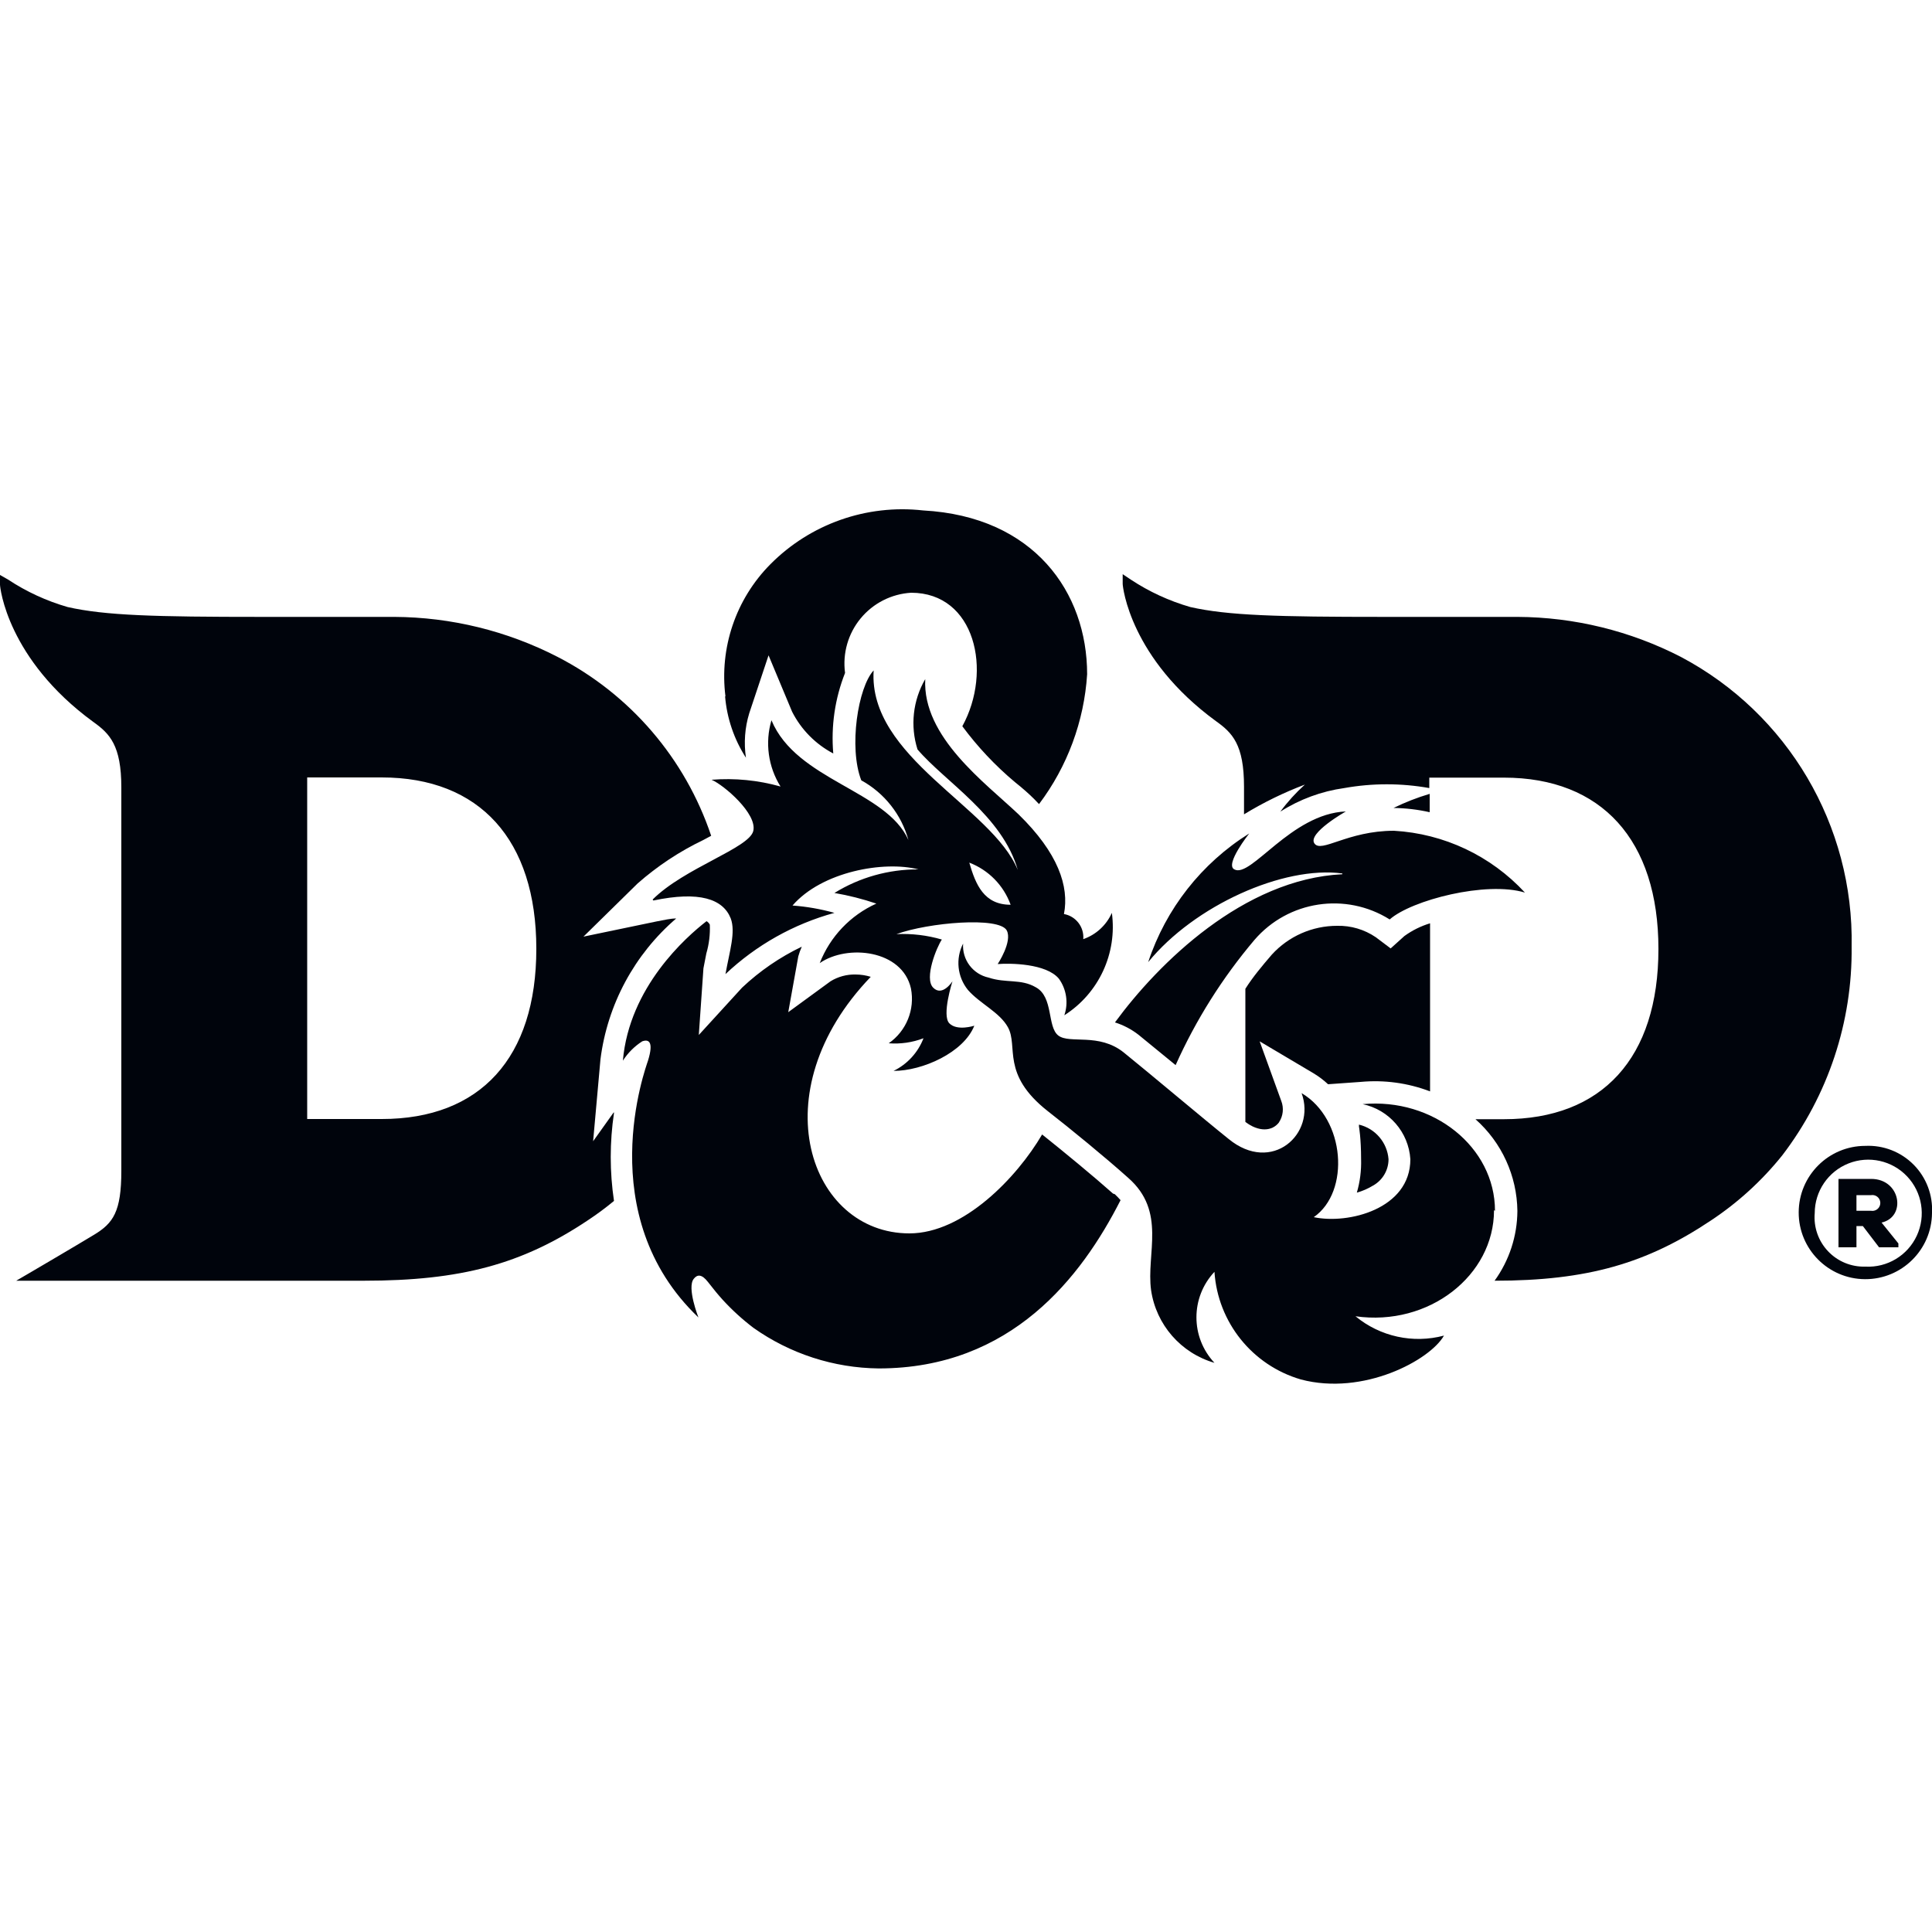
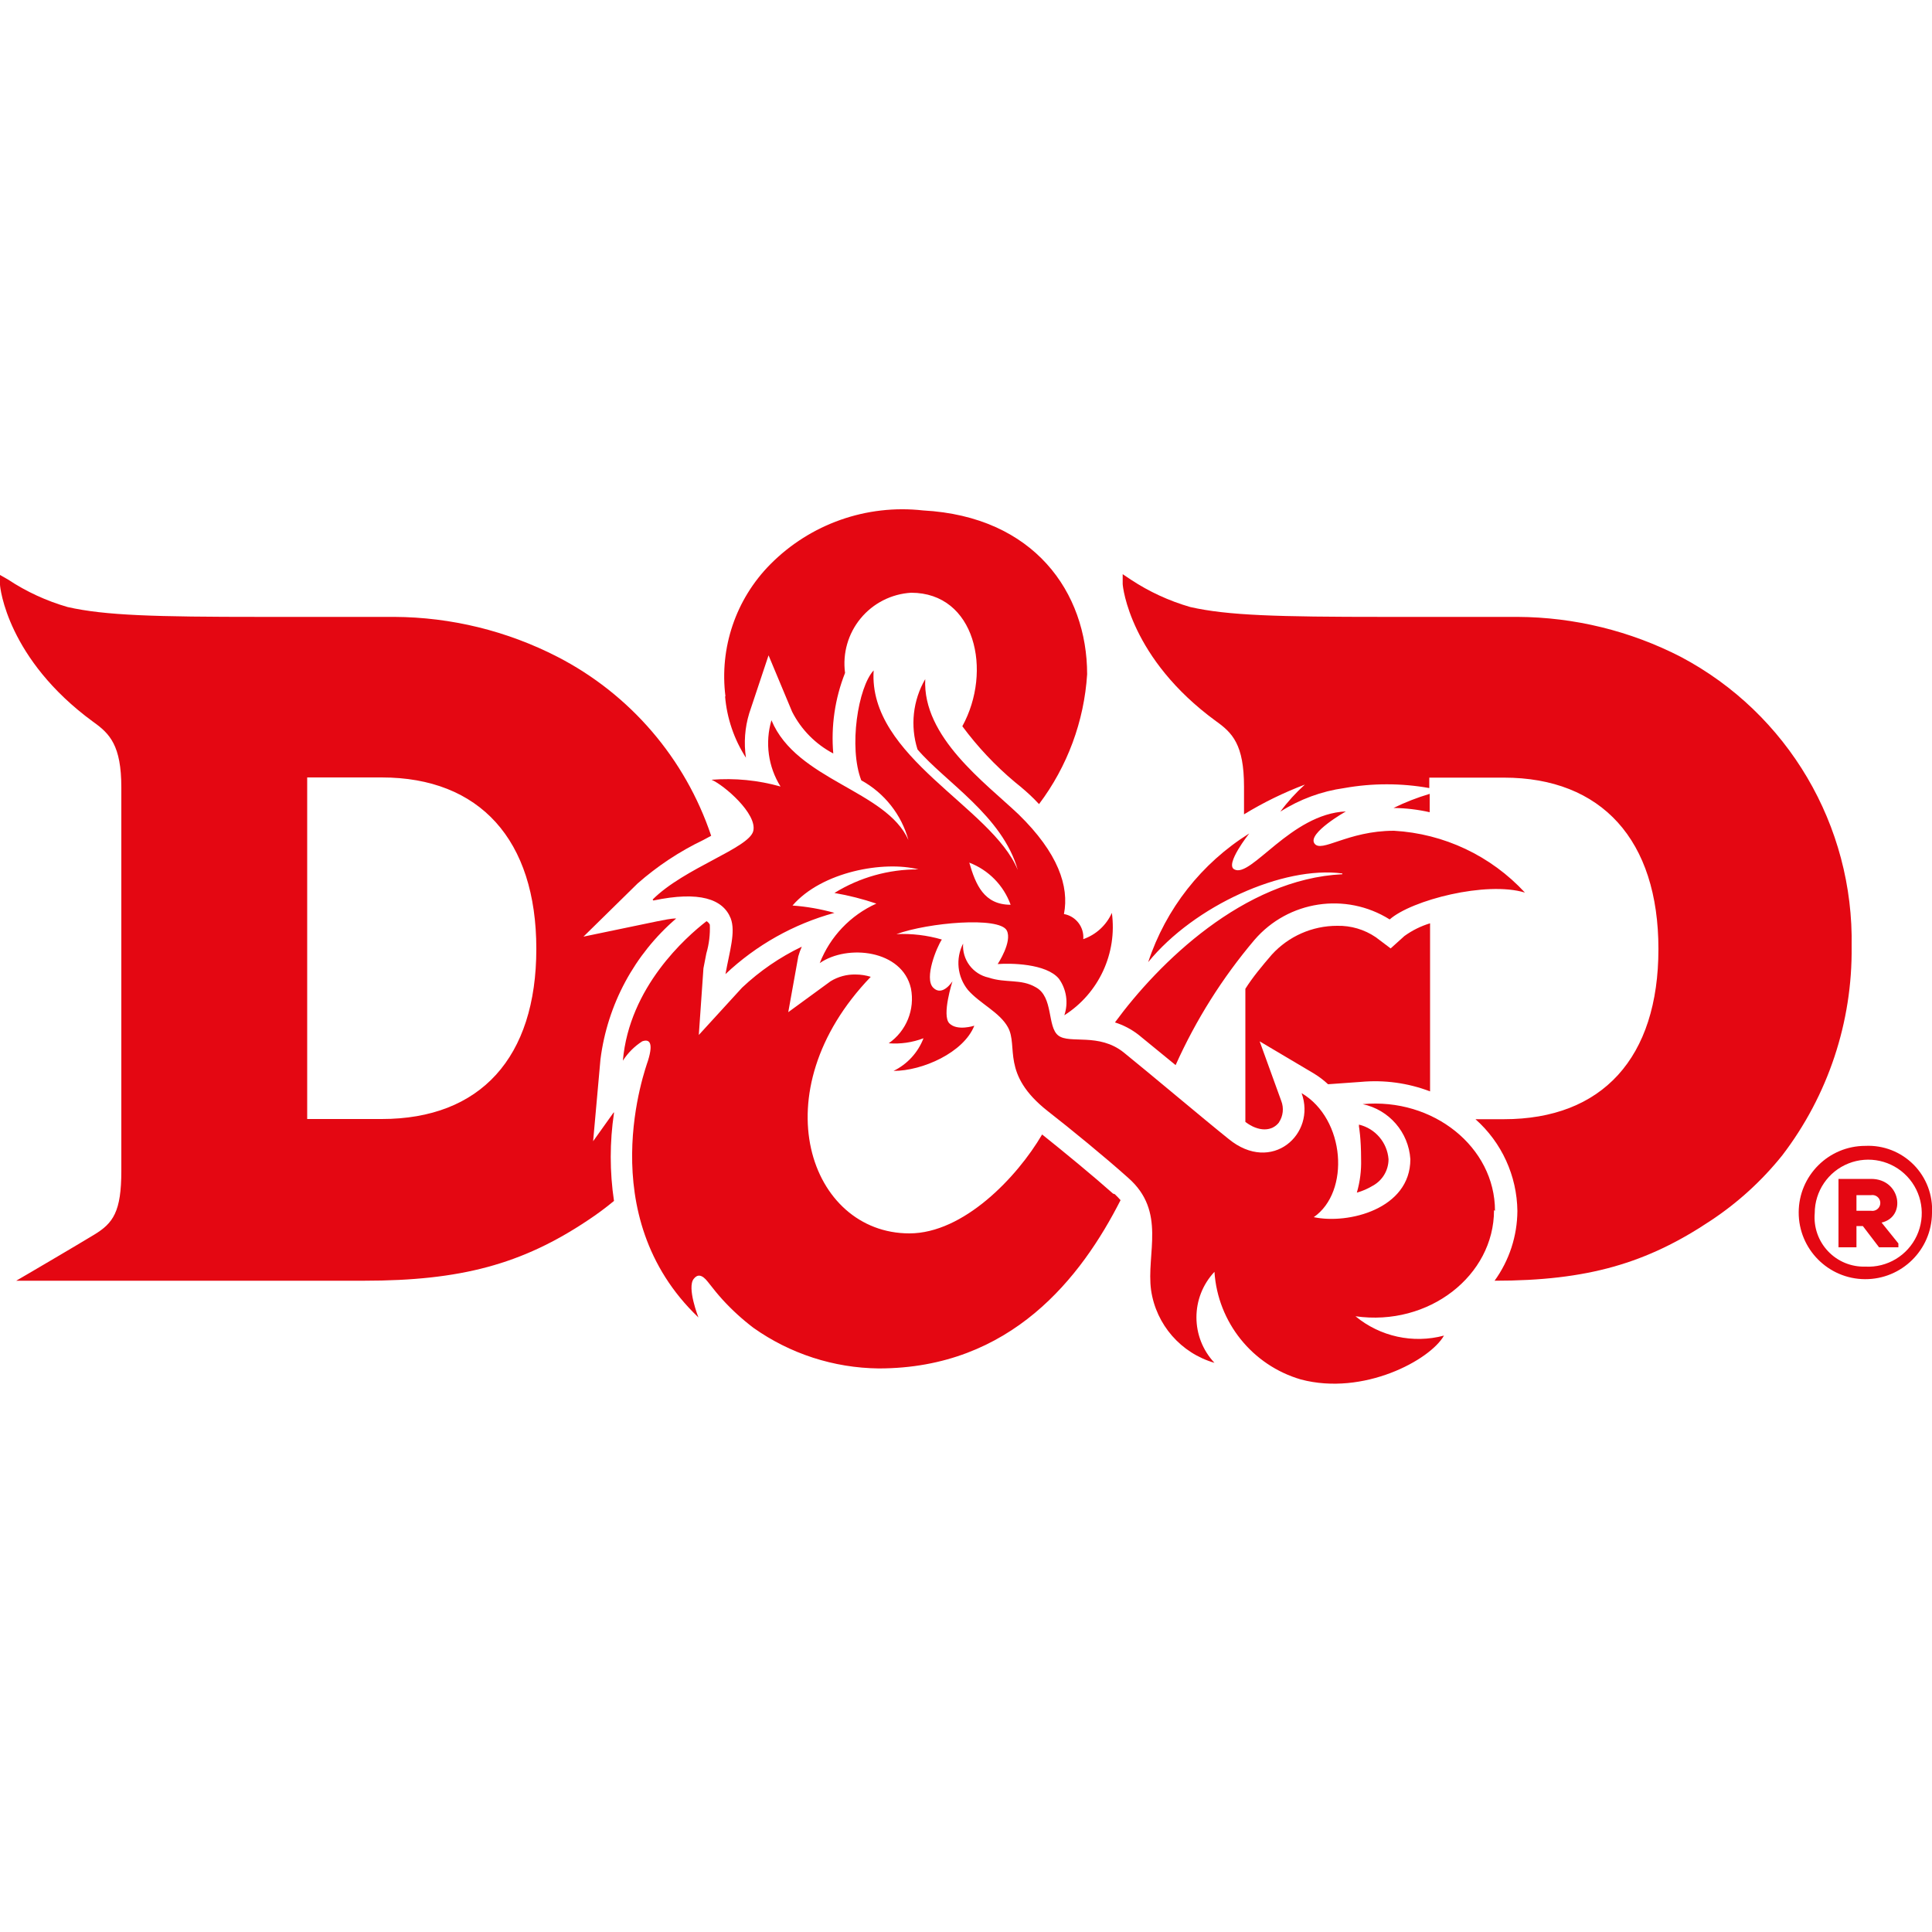
<svg xmlns="http://www.w3.org/2000/svg" viewBox="0 0 100 100">
  <defs>
-     <style>.cls-1{fill:#00040c;}</style>
+     <style>.cls-1{fill:#e40712;}</style>
  </defs>
  <g id="D_D_Logos" data-name="D&amp;D Logos">
    <g id="D_D" data-name="D&amp;D">
      <path class="cls-1" d="M100,62.79a3.45,3.45,0,1,1-3.45-3.48A3.3,3.3,0,0,1,100,62.79m-3.45,2.77a2.77,2.77,0,1,0-2.62-2.77,2.55,2.55,0,0,0,2.62,2.77m.84-2.28c1.29-.29,1-2.26-.54-2.26H95.16v3.54h.93v-1.1h.33l.84,1.1h1v-.2Zm-.54-1.42a.41.41,0,1,1,0,.81h-.76v-.81Z" />
      <path class="cls-1" d="M19.76,57.92H15.9V40.24h3.86c5.07,0,8,3.23,8,8.87s-2.9,8.81-8,8.81M74,42.09v-1a12,12,0,0,0-1.87.73,8.94,8.94,0,0,1,1.87.22M31.77,57.57l-1.07,1.5.38-4.24A11.52,11.52,0,0,1,35,47.54c-.3,0-.62.08-1,.15l-3.8.79L33,45.73a14.87,14.87,0,0,1,3.4-2.25l.41-.22A16.22,16.22,0,0,0,28.86,34a18.68,18.68,0,0,0-8.45-2.07v0H13.5c-5.47,0-8.06-.07-10-.51A11.21,11.21,0,0,1,.42,30L0,29.76l0,.5c0,.16.39,3.86,4.82,7.1.86.61,1.46,1.22,1.46,3.4V60.6c0,2.12-.42,2.71-1.41,3.31s-3.26,1.93-3.26,1.93l-.77.45h18c5,0,8.18-.85,11.59-3.13a15.57,15.57,0,0,0,1.35-1,15.44,15.44,0,0,1,0-4.55m34.42.48a1.21,1.21,0,0,0,.12-1.1L65.2,53.9,68,55.56a4.5,4.5,0,0,1,.74.56L70.42,56a8,8,0,0,1,3.6.49V47.79a4.47,4.47,0,0,0-1.33.66l-.71.64-.77-.58a3.41,3.41,0,0,0-2-.59,4.57,4.57,0,0,0-3.38,1.49c-.5.58-1,1.18-1.37,1.77v6.89c.68.52,1.39.51,1.76,0M87,34a18.68,18.68,0,0,0-8.45-2.07v0H71.61c-5.47,0-8.06-.07-10-.51A11.21,11.21,0,0,1,58.53,30l-.42-.28,0,.5c0,.16.39,3.86,4.82,7.1.86.61,1.46,1.22,1.46,3.4v1.43a18.82,18.82,0,0,1,3.15-1.54,9.41,9.41,0,0,0-1.27,1.4,8.29,8.29,0,0,1,3.31-1.22,12.52,12.52,0,0,1,4.4,0v-.54h3.86c5.06,0,8,3.23,8,8.87s-2.91,8.81-8,8.81H76.37a6.45,6.45,0,0,1,2.17,4.75,6.23,6.23,0,0,1-1.18,3.61c4.81,0,7.88-.9,11.2-3.12a16.17,16.17,0,0,0,3.69-3.37A17.45,17.45,0,0,0,95.84,49,16.61,16.61,0,0,0,87,34" />
      <path class="cls-1" d="M37.55,36.05a8.24,8.24,0,0,1,2.32-6.84,9.62,9.62,0,0,1,7.91-2.79c5.74.31,8.49,4.24,8.49,8.48a12.49,12.49,0,0,1-2.49,6.72l-.25-.26c-.28-.28-.61-.57-1-.88a16.89,16.89,0,0,1-2.72-2.89c1.57-2.86.67-6.91-2.65-6.91a3.67,3.67,0,0,0-3.42,4.15A9.19,9.19,0,0,0,43.13,39,5,5,0,0,1,41,36.84l-1.22-2.92-1,3a5.23,5.23,0,0,0-.17,2.3h0a6.93,6.93,0,0,1-1.08-3.18M33.78,46.56c1.64-1.64,5-2.66,5.21-3.55s-1.51-2.37-2.16-2.65a10.18,10.18,0,0,1,3.57.35,4.22,4.22,0,0,1-.47-3.43c1.3,3.12,5.94,3.62,7.09,6.2a5.06,5.06,0,0,0-2.44-3.09c-.66-1.7-.17-4.82.64-5.69-.29,4.5,6.13,7.07,7.46,10.33-.79-2.8-3.77-4.57-5.19-6.24a4.53,4.53,0,0,1,.4-3.64c-.15,3,3.1,5.36,4.83,7,2.05,2,2.63,3.73,2.35,5.16a1.22,1.22,0,0,1,1,1.3,2.53,2.53,0,0,0,1.48-1.36,5.42,5.42,0,0,1-2.46,5.3,2.09,2.09,0,0,0-.28-1.89c-.66-.8-2.54-.81-3.17-.76,0,0,.77-1.16.47-1.74-.39-.73-4.06-.41-5.71.19a7.22,7.22,0,0,1,2.35.28c-.26.38-.93,2-.45,2.49s1-.33,1-.33-.57,1.77-.16,2.18,1.29.12,1.29.12c-.55,1.39-2.68,2.34-4.18,2.34a3.13,3.13,0,0,0,1.55-1.69A4.16,4.16,0,0,1,46,54a2.8,2.8,0,0,0,1.15-2.84c-.45-2-3.29-2.3-4.72-1.31a5.62,5.62,0,0,1,2.93-3.08,14.29,14.29,0,0,0-2.17-.55A8.17,8.17,0,0,1,47.54,45c-1.78-.46-5,.11-6.52,1.87a11,11,0,0,1,2.17.38,13.36,13.36,0,0,0-5.64,3.17c.21-1.18.54-2.18.27-2.89-.4-1-1.62-1.42-4-.92m18.49.22a3.67,3.67,0,0,0-2.14-2.18c.33,1.14.76,2.18,2.14,2.18M77.38,62.67c0-3.3-3.2-5.86-6.85-5.52A3.12,3.12,0,0,1,73,60c0,2.58-3.22,3.38-5,3,1.89-1.31,1.64-5.08-.63-6.42.77,2.11-1.54,4.21-3.78,2.37-1.25-1-4.13-3.43-5.42-4.47s-2.8-.43-3.39-.88-.24-2-1.17-2.5c-.77-.45-1.54-.2-2.44-.5a1.68,1.68,0,0,1-1.32-1.76,2.21,2.21,0,0,0,.25,2.4c.62.71,1.64,1.15,2.07,1.93.55,1-.38,2.42,2.06,4.34,1.17.91,3,2.41,4.16,3.45,2,1.75.93,3.92,1.19,5.82a4.61,4.61,0,0,0,3.28,3.76,3.44,3.44,0,0,1,0-4.71,6.23,6.23,0,0,0,4.47,5.57c3.24.86,6.69-1,7.41-2.27a5.12,5.12,0,0,1-4.58-1c3.8.54,7.17-2.11,7.17-5.49m-19.72-.86c-1-.89-2.53-2.15-3.67-3.06-1.3,2.22-4.07,5.12-6.87,5.12-5.16,0-7.75-7.3-2-13.28a2.68,2.68,0,0,0-.78-.12,2.37,2.37,0,0,0-1.3.35L40.8,52.39l.52-2.89A3.66,3.66,0,0,1,41.5,49a12.15,12.15,0,0,0-3.09,2.12l-2.24,2.45.24-3.45.15-.77a4.58,4.58,0,0,0,.18-1.49.42.42,0,0,0-.17-.18c-1.06.82-4,3.41-4.33,7.22a3.33,3.33,0,0,1,1-1c.33-.12.61,0,.3,1-.12.37-2.94,8,2.61,13.29,0,0-.61-1.55-.24-2,.18-.23.41-.25.73.16s.49.62.76.92h0A12,12,0,0,0,39,68.73a11.43,11.43,0,0,0,6.48,2.1c6.87,0,10.5-4.74,12.52-8.71-.09-.1-.19-.21-.3-.31M69.48,45.25c-5.11.25-9.52,4.6-11.77,7.67a3.89,3.89,0,0,1,1.22.64l1.92,1.57a27.31,27.31,0,0,1,4.08-6.48,5.43,5.43,0,0,1,7-1.06c1.13-1,5-2,7-1.39A10,10,0,0,0,72.15,43c-2.41,0-3.77,1.18-4.12.65S69.66,42,69.66,42c-2.84.12-4.91,3.47-5.77,3-.51-.25.77-1.86.77-1.86a12.46,12.46,0,0,0-5.23,6.66c2.39-2.93,7-5,10.05-4.59m.86,13A2,2,0,0,1,71.87,60a1.56,1.56,0,0,1-.81,1.37,3.3,3.3,0,0,1-.83.36A5.59,5.59,0,0,0,70.45,60c0-1.09-.11-1.69-.11-1.69" />
    </g>
  </g>
</svg>
